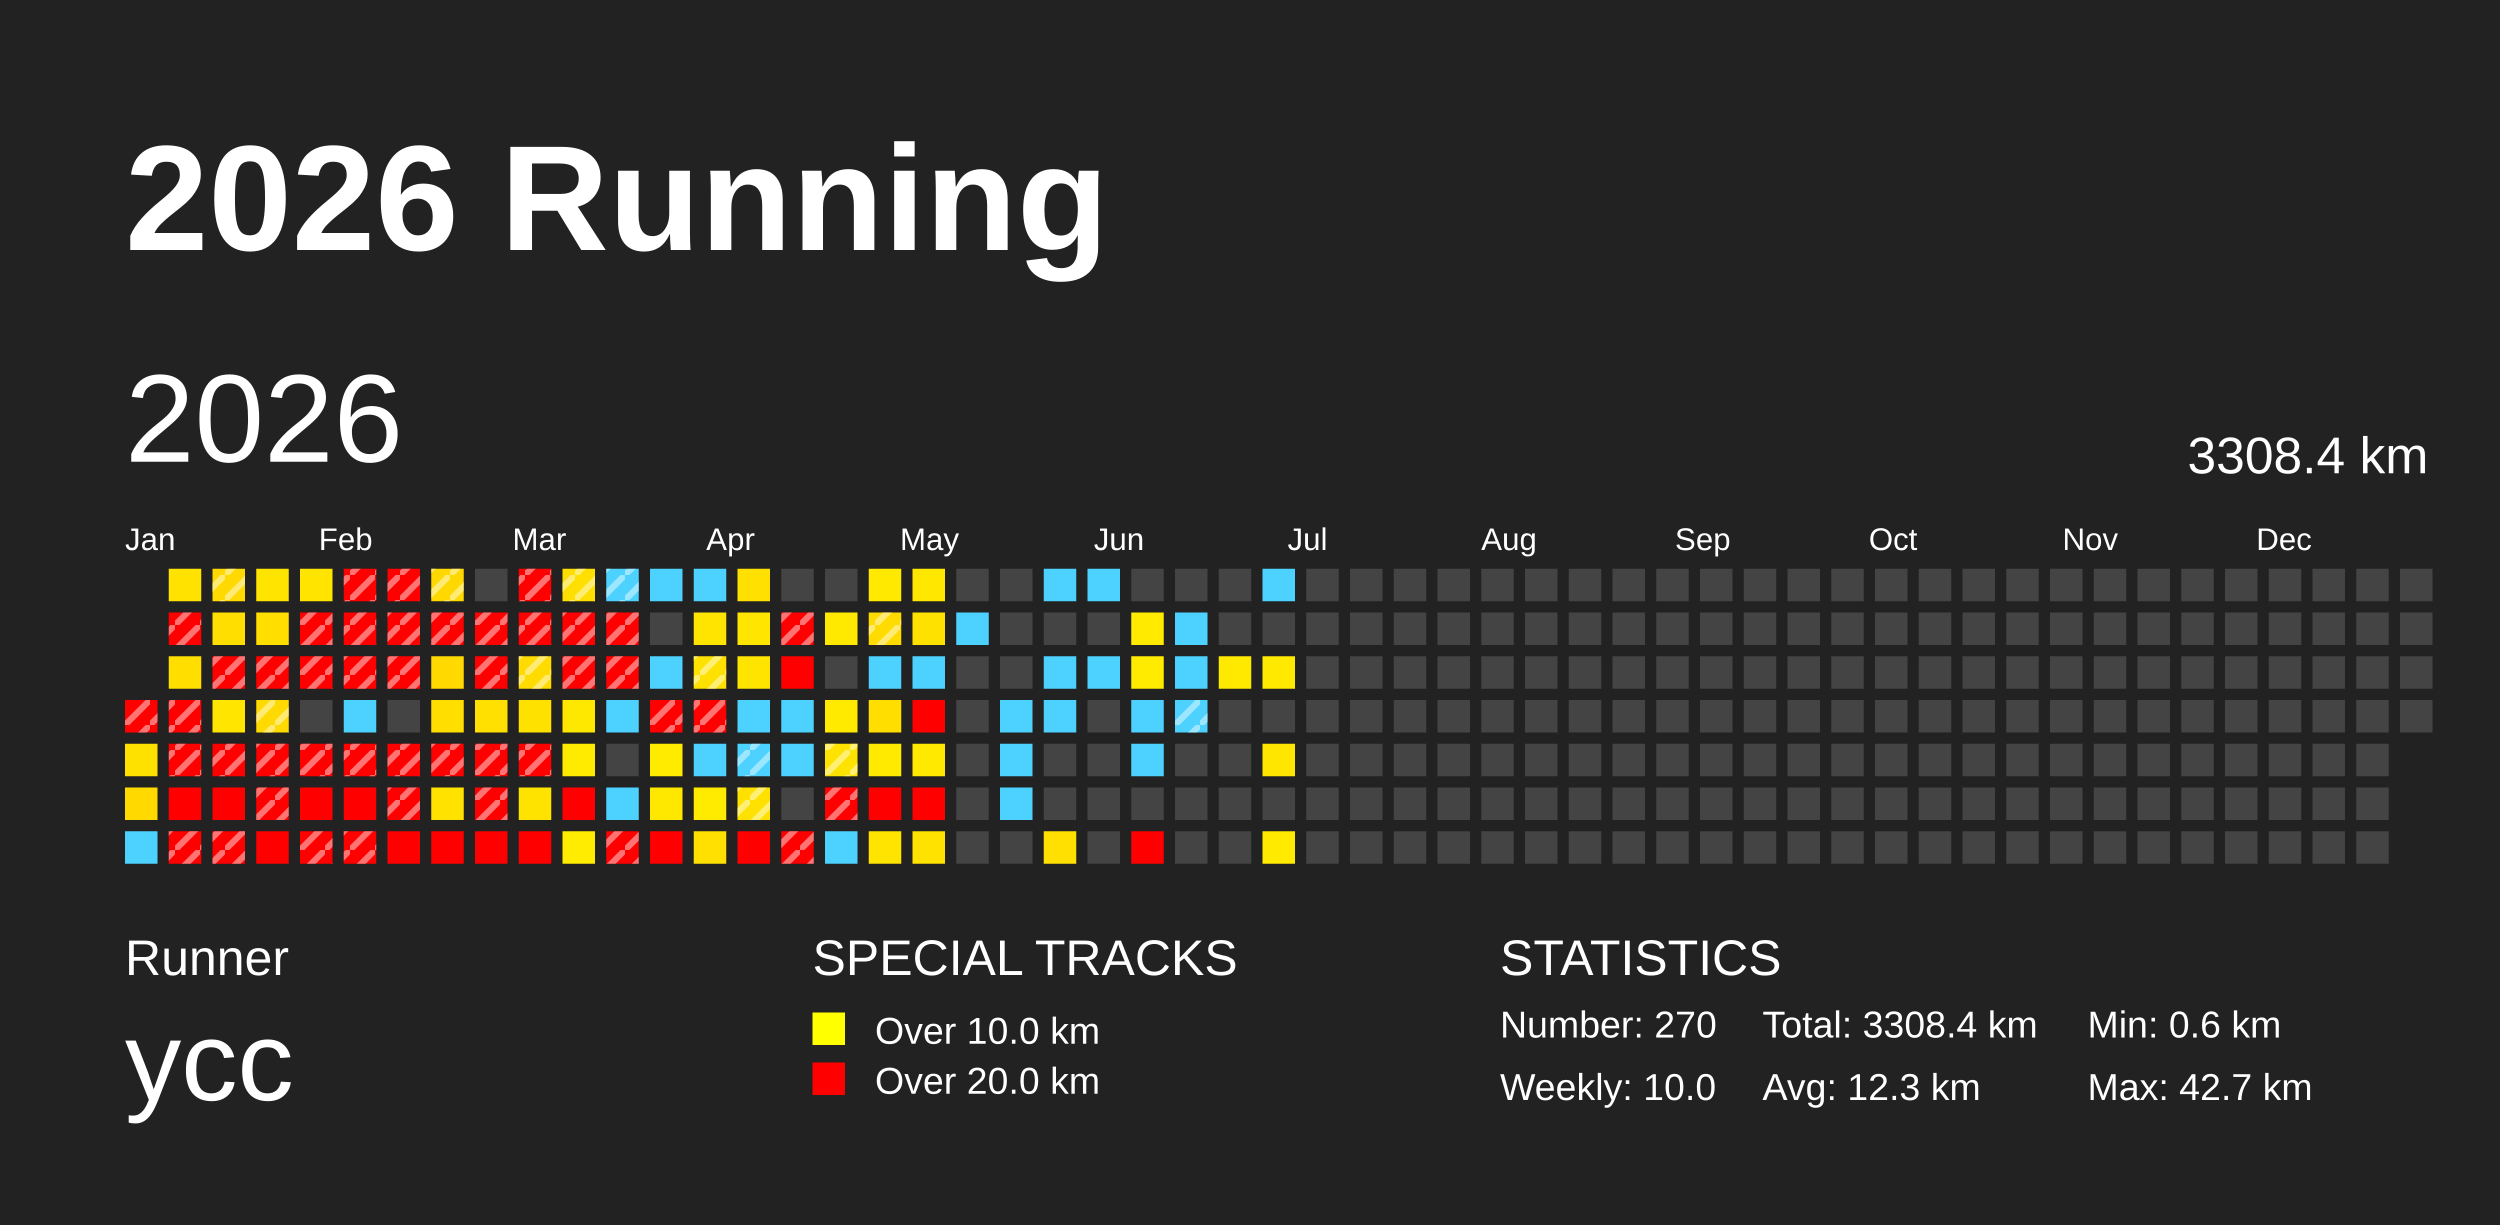
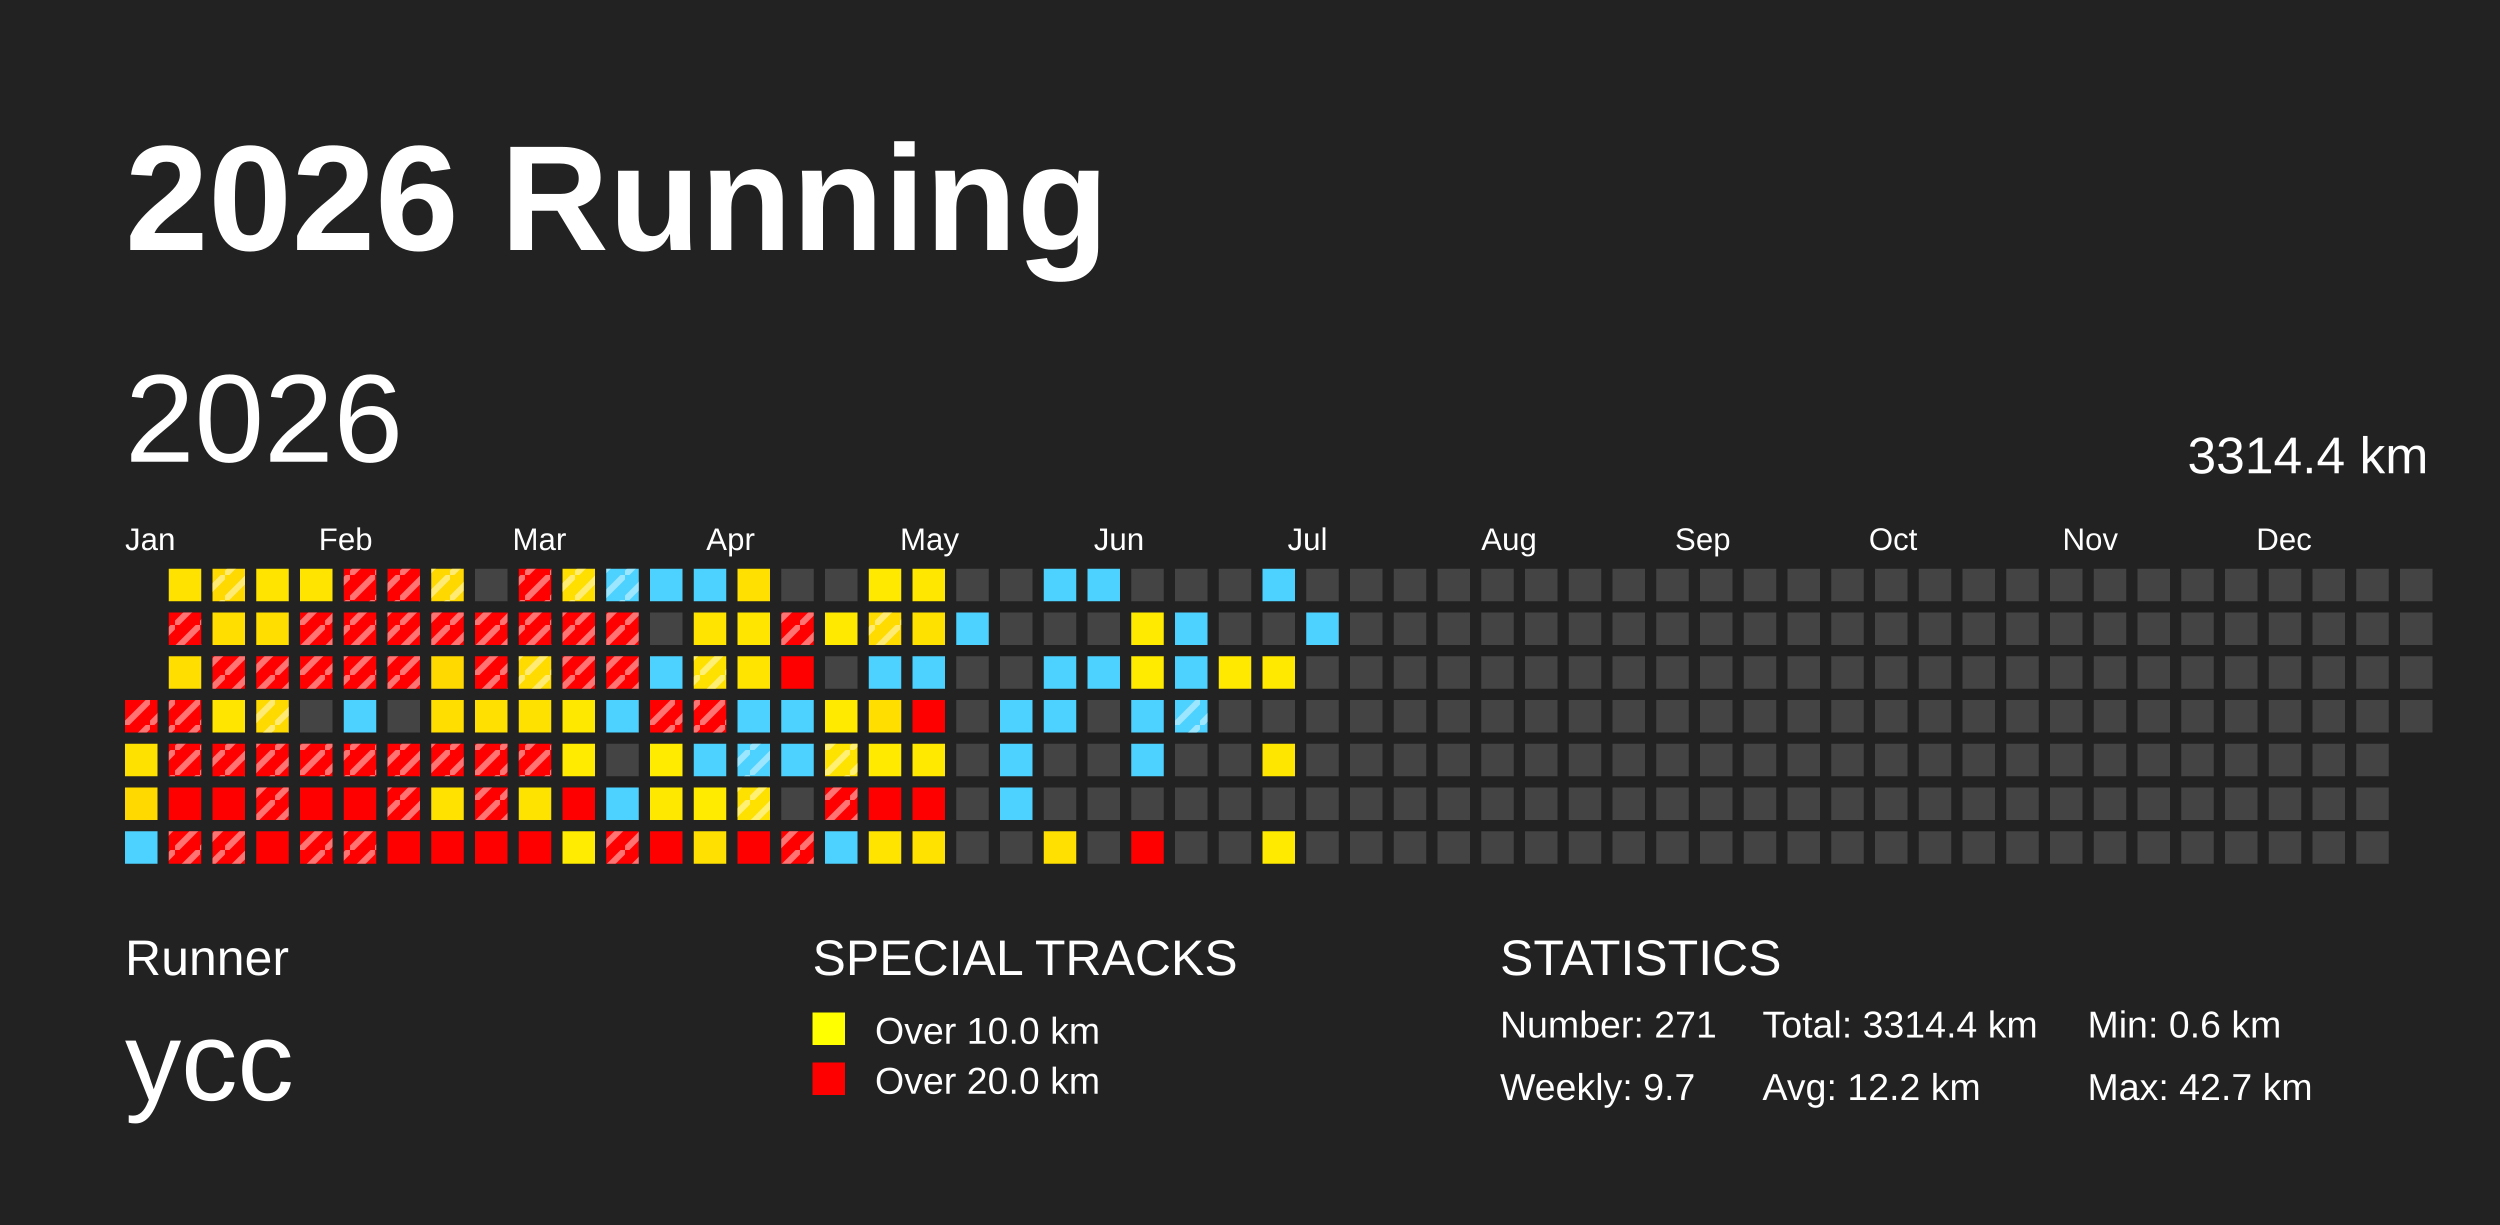
<svg xmlns="http://www.w3.org/2000/svg" baseProfile="full" height="98mm" version="1.1" viewBox="0,0,200,98" width="200mm">
  <defs>
    <pattern height="2" id="indoor-stripe" patternUnits="userSpaceOnUse" width="2">
      <line stroke="white" stroke-opacity="0.45" stroke-width="0.5" x1="0" x2="2" y1="2" y2="0" />
    </pattern>
  </defs>
  <rect fill="#222222" height="98" width="200" x="0" y="0" />
  <text fill="#FFFFFF" style="font-size:12px; font-family:Arial; font-weight:bold;" x="10" y="20">2026 Running</text>
  <text fill="#FFFFFF" style="font-size:4px; font-family:Arial" x="10" y="78">Runner</text>
  <text fill="#FFFFFF" style="font-size:9px; font-family:Arial" x="10" y="88">ycc</text>
  <text fill="#FFFFFF" style="font-size:4px; font-family:Arial" x="65" y="78">SPECIAL TRACKS</text>
  <rect fill="yellow" height="2.6" width="2.6" x="65" y="81" />
  <text fill="#FFFFFF" style="font-size:3px; font-family:Arial" x="70" y="83.5">Over 10.0 km</text>
  <rect fill="red" height="2.6" width="2.6" x="65" y="85" />
  <text fill="#FFFFFF" style="font-size:3px; font-family:Arial" x="70" y="87.5">Over 20.0 km</text>
  <text fill="#FFFFFF" style="font-size:4px; font-family:Arial" x="120" y="78">STATISTICS</text>
-   <text fill="#FFFFFF" style="font-size:3px; font-family:Arial" x="120" y="83">Number: 270</text>
-   <text fill="#FFFFFF" style="font-size:3px; font-family:Arial" x="120" y="88">Weekly: 10.0</text>
-   <text fill="#FFFFFF" style="font-size:3px; font-family:Arial" x="141" y="83">Total: 3308.4 km</text>
-   <text fill="#FFFFFF" style="font-size:3px; font-family:Arial" x="141" y="88">Avg: 12.3 km</text>
+   <text fill="#FFFFFF" style="font-size:3px; font-family:Arial" x="120" y="83">Number: 271</text>
+   <text fill="#FFFFFF" style="font-size:3px; font-family:Arial" x="120" y="88">Weekly: 9.7</text>
+   <text fill="#FFFFFF" style="font-size:3px; font-family:Arial" x="141" y="83">Total: 3314.4 km</text>
+   <text fill="#FFFFFF" style="font-size:3px; font-family:Arial" x="141" y="88">Avg: 12.2 km</text>
  <text fill="#FFFFFF" style="font-size:3px; font-family:Arial" x="167" y="83">Min: 0.6 km</text>
  <text fill="#FFFFFF" style="font-size:3px; font-family:Arial" x="167" y="88">Max: 42.7 km</text>
  <text dominant-baseline="hanging" fill="#FFFFFF" style="font-size:10.0px; font-family:Arial;" x="10" y="30">2026</text>
-   <text dominant-baseline="hanging" fill="#FFFFFF" style="font-size:4.125px; font-family:Arial;" x="175" y="35">3308.4 km</text>
+   <text dominant-baseline="hanging" fill="#FFFFFF" style="font-size:4.125px; font-family:Arial;" x="175" y="35">3314.4 km</text>
  <text fill="#FFFFFF" style="font-size:2.5px; font-family:Arial" x="10.0" y="44">Jan</text>
  <text fill="#FFFFFF" style="font-size:2.5px; font-family:Arial" x="25.5" y="44">Feb</text>
  <text fill="#FFFFFF" style="font-size:2.5px; font-family:Arial" x="41.0" y="44">Mar</text>
  <text fill="#FFFFFF" style="font-size:2.5px; font-family:Arial" x="56.5" y="44">Apr</text>
  <text fill="#FFFFFF" style="font-size:2.5px; font-family:Arial" x="72.0" y="44">May</text>
  <text fill="#FFFFFF" style="font-size:2.5px; font-family:Arial" x="87.5" y="44">Jun</text>
  <text fill="#FFFFFF" style="font-size:2.5px; font-family:Arial" x="103.0" y="44">Jul</text>
  <text fill="#FFFFFF" style="font-size:2.5px; font-family:Arial" x="118.5" y="44">Aug</text>
  <text fill="#FFFFFF" style="font-size:2.5px; font-family:Arial" x="134.0" y="44">Sep</text>
  <text fill="#FFFFFF" style="font-size:2.5px; font-family:Arial" x="149.5" y="44">Oct</text>
  <text fill="#FFFFFF" style="font-size:2.5px; font-family:Arial" x="165.0" y="44">Nov</text>
  <text fill="#FFFFFF" style="font-size:2.5px; font-family:Arial" x="180.5" y="44">Dec</text>
  <rect fill="red" height="2.6" width="2.6" x="10.0" y="56.0" />
  <rect fill="url(#indoor-stripe)" height="2.6" width="2.6" x="10.0" y="56.0" />
  <rect fill="#ffe100" height="2.6" width="2.6" x="10.0" y="59.5" />
  <rect fill="#ffd900" height="2.6" width="2.6" x="10.0" y="63.0" />
  <rect fill="#4dd2ff" height="2.6" width="2.6" x="10.0" y="66.5" />
  <rect fill="#ffe200" height="2.6" width="2.6" x="13.5" y="45.5" />
  <rect fill="red" height="2.6" width="2.6" x="13.5" y="49.0" />
  <rect fill="url(#indoor-stripe)" height="2.6" width="2.6" x="13.5" y="49.0" />
  <rect fill="#ffde00" height="2.6" width="2.6" x="13.5" y="52.5" />
  <rect fill="red" height="2.6" width="2.6" x="13.5" y="56.0" />
  <rect fill="url(#indoor-stripe)" height="2.6" width="2.6" x="13.5" y="56.0" />
  <rect fill="red" height="2.6" width="2.6" x="13.5" y="59.5" />
  <rect fill="url(#indoor-stripe)" height="2.6" width="2.6" x="13.5" y="59.5" />
  <rect fill="red" height="2.6" width="2.6" x="13.5" y="63.0" />
  <rect fill="red" height="2.6" width="2.6" x="13.5" y="66.5" />
  <rect fill="url(#indoor-stripe)" height="2.6" width="2.6" x="13.5" y="66.5" />
  <rect fill="#ffd900" height="2.6" width="2.6" x="17.0" y="45.5" />
  <rect fill="url(#indoor-stripe)" height="2.6" width="2.6" x="17.0" y="45.5" />
  <rect fill="#ffde00" height="2.6" width="2.6" x="17.0" y="49.0" />
  <rect fill="red" height="2.6" width="2.6" x="17.0" y="52.5" />
  <rect fill="url(#indoor-stripe)" height="2.6" width="2.6" x="17.0" y="52.5" />
  <rect fill="#ffe500" height="2.6" width="2.6" x="17.0" y="56.0" />
  <rect fill="red" height="2.6" width="2.6" x="17.0" y="59.5" />
  <rect fill="url(#indoor-stripe)" height="2.6" width="2.6" x="17.0" y="59.5" />
  <rect fill="red" height="2.6" width="2.6" x="17.0" y="63.0" />
  <rect fill="red" height="2.6" width="2.6" x="17.0" y="66.5" />
  <rect fill="url(#indoor-stripe)" height="2.6" width="2.6" x="17.0" y="66.5" />
  <rect fill="#ffe400" height="2.6" width="2.6" x="20.5" y="45.5" />
  <rect fill="#ffde00" height="2.6" width="2.6" x="20.5" y="49.0" />
  <rect fill="red" height="2.6" width="2.6" x="20.5" y="52.5" />
  <rect fill="url(#indoor-stripe)" height="2.6" width="2.6" x="20.5" y="52.5" />
  <rect fill="#ffda00" height="2.6" width="2.6" x="20.5" y="56.0" />
  <rect fill="url(#indoor-stripe)" height="2.6" width="2.6" x="20.5" y="56.0" />
  <rect fill="red" height="2.6" width="2.6" x="20.5" y="59.5" />
  <rect fill="url(#indoor-stripe)" height="2.6" width="2.6" x="20.5" y="59.5" />
  <rect fill="red" height="2.6" width="2.6" x="20.5" y="63.0" />
  <rect fill="url(#indoor-stripe)" height="2.6" width="2.6" x="20.5" y="63.0" />
  <rect fill="red" height="2.6" width="2.6" x="20.5" y="66.5" />
  <rect fill="#ffe400" height="2.6" width="2.6" x="24.0" y="45.5" />
  <rect fill="red" height="2.6" width="2.6" x="24.0" y="49.0" />
  <rect fill="url(#indoor-stripe)" height="2.6" width="2.6" x="24.0" y="49.0" />
  <rect fill="red" height="2.6" width="2.6" x="24.0" y="52.5" />
  <rect fill="url(#indoor-stripe)" height="2.6" width="2.6" x="24.0" y="52.5" />
  <rect fill="#444444" height="2.6" width="2.6" x="24.0" y="56.0" />
  <rect fill="red" height="2.6" width="2.6" x="24.0" y="59.5" />
  <rect fill="url(#indoor-stripe)" height="2.6" width="2.6" x="24.0" y="59.5" />
  <rect fill="red" height="2.6" width="2.6" x="24.0" y="63.0" />
  <rect fill="red" height="2.6" width="2.6" x="24.0" y="66.5" />
  <rect fill="url(#indoor-stripe)" height="2.6" width="2.6" x="24.0" y="66.5" />
  <rect fill="red" height="2.6" width="2.6" x="27.5" y="45.5" />
  <rect fill="url(#indoor-stripe)" height="2.6" width="2.6" x="27.5" y="45.5" />
  <rect fill="red" height="2.6" width="2.6" x="27.5" y="49.0" />
  <rect fill="url(#indoor-stripe)" height="2.6" width="2.6" x="27.5" y="49.0" />
  <rect fill="red" height="2.6" width="2.6" x="27.5" y="52.5" />
  <rect fill="url(#indoor-stripe)" height="2.6" width="2.6" x="27.5" y="52.5" />
  <rect fill="#4dd2ff" height="2.6" width="2.6" x="27.5" y="56.0" />
  <rect fill="red" height="2.6" width="2.6" x="27.5" y="59.5" />
  <rect fill="url(#indoor-stripe)" height="2.6" width="2.6" x="27.5" y="59.5" />
  <rect fill="red" height="2.6" width="2.6" x="27.5" y="63.0" />
  <rect fill="red" height="2.6" width="2.6" x="27.5" y="66.5" />
  <rect fill="url(#indoor-stripe)" height="2.6" width="2.6" x="27.5" y="66.5" />
  <rect fill="red" height="2.6" width="2.6" x="31.0" y="45.5" />
  <rect fill="url(#indoor-stripe)" height="2.6" width="2.6" x="31.0" y="45.5" />
  <rect fill="red" height="2.6" width="2.6" x="31.0" y="49.0" />
  <rect fill="url(#indoor-stripe)" height="2.6" width="2.6" x="31.0" y="49.0" />
  <rect fill="red" height="2.6" width="2.6" x="31.0" y="52.5" />
  <rect fill="url(#indoor-stripe)" height="2.6" width="2.6" x="31.0" y="52.5" />
  <rect fill="#444444" height="2.6" width="2.6" x="31.0" y="56.0" />
  <rect fill="red" height="2.6" width="2.6" x="31.0" y="59.5" />
  <rect fill="url(#indoor-stripe)" height="2.6" width="2.6" x="31.0" y="59.5" />
  <rect fill="red" height="2.6" width="2.6" x="31.0" y="63.0" />
  <rect fill="url(#indoor-stripe)" height="2.6" width="2.6" x="31.0" y="63.0" />
  <rect fill="red" height="2.6" width="2.6" x="31.0" y="66.5" />
  <rect fill="#ffd800" height="2.6" width="2.6" x="34.5" y="45.5" />
  <rect fill="url(#indoor-stripe)" height="2.6" width="2.6" x="34.5" y="45.5" />
  <rect fill="red" height="2.6" width="2.6" x="34.5" y="49.0" />
  <rect fill="url(#indoor-stripe)" height="2.6" width="2.6" x="34.5" y="49.0" />
  <rect fill="#ffd900" height="2.6" width="2.6" x="34.5" y="52.5" />
  <rect fill="#ffde00" height="2.6" width="2.6" x="34.5" y="56.0" />
  <rect fill="red" height="2.6" width="2.6" x="34.5" y="59.5" />
  <rect fill="url(#indoor-stripe)" height="2.6" width="2.6" x="34.5" y="59.5" />
  <rect fill="#ffe200" height="2.6" width="2.6" x="34.5" y="63.0" />
  <rect fill="red" height="2.6" width="2.6" x="34.5" y="66.5" />
  <rect fill="#444444" height="2.6" width="2.6" x="38.0" y="45.5" />
  <rect fill="red" height="2.6" width="2.6" x="38.0" y="49.0" />
  <rect fill="url(#indoor-stripe)" height="2.6" width="2.6" x="38.0" y="49.0" />
  <rect fill="red" height="2.6" width="2.6" x="38.0" y="52.5" />
  <rect fill="url(#indoor-stripe)" height="2.6" width="2.6" x="38.0" y="52.5" />
  <rect fill="#ffe000" height="2.6" width="2.6" x="38.0" y="56.0" />
  <rect fill="red" height="2.6" width="2.6" x="38.0" y="59.5" />
  <rect fill="url(#indoor-stripe)" height="2.6" width="2.6" x="38.0" y="59.5" />
  <rect fill="red" height="2.6" width="2.6" x="38.0" y="63.0" />
  <rect fill="url(#indoor-stripe)" height="2.6" width="2.6" x="38.0" y="63.0" />
  <rect fill="red" height="2.6" width="2.6" x="38.0" y="66.5" />
  <rect fill="red" height="2.6" width="2.6" x="41.5" y="45.5" />
  <rect fill="url(#indoor-stripe)" height="2.6" width="2.6" x="41.5" y="45.5" />
  <rect fill="red" height="2.6" width="2.6" x="41.5" y="49.0" />
  <rect fill="url(#indoor-stripe)" height="2.6" width="2.6" x="41.5" y="49.0" />
  <rect fill="#ffdb00" height="2.6" width="2.6" x="41.5" y="52.5" />
  <rect fill="url(#indoor-stripe)" height="2.6" width="2.6" x="41.5" y="52.5" />
  <rect fill="#ffe100" height="2.6" width="2.6" x="41.5" y="56.0" />
  <rect fill="red" height="2.6" width="2.6" x="41.5" y="59.5" />
  <rect fill="url(#indoor-stripe)" height="2.6" width="2.6" x="41.5" y="59.5" />
  <rect fill="#ffe300" height="2.6" width="2.6" x="41.5" y="63.0" />
  <rect fill="red" height="2.6" width="2.6" x="41.5" y="66.5" />
  <rect fill="#ffdf00" height="2.6" width="2.6" x="45.0" y="45.5" />
  <rect fill="url(#indoor-stripe)" height="2.6" width="2.6" x="45.0" y="45.5" />
  <rect fill="red" height="2.6" width="2.6" x="45.0" y="49.0" />
  <rect fill="url(#indoor-stripe)" height="2.6" width="2.6" x="45.0" y="49.0" />
  <rect fill="red" height="2.6" width="2.6" x="45.0" y="52.5" />
  <rect fill="url(#indoor-stripe)" height="2.6" width="2.6" x="45.0" y="52.5" />
  <rect fill="#ffe800" height="2.6" width="2.6" x="45.0" y="56.0" />
  <rect fill="#ffeb00" height="2.6" width="2.6" x="45.0" y="59.5" />
  <rect fill="red" height="2.6" width="2.6" x="45.0" y="63.0" />
  <rect fill="#ffec00" height="2.6" width="2.6" x="45.0" y="66.5" />
  <rect fill="#4dd2ff" height="2.6" width="2.6" x="48.5" y="45.5" />
  <rect fill="url(#indoor-stripe)" height="2.6" width="2.6" x="48.5" y="45.5" />
  <rect fill="red" height="2.6" width="2.6" x="48.5" y="49.0" />
  <rect fill="url(#indoor-stripe)" height="2.6" width="2.6" x="48.5" y="49.0" />
  <rect fill="red" height="2.6" width="2.6" x="48.5" y="52.5" />
  <rect fill="url(#indoor-stripe)" height="2.6" width="2.6" x="48.5" y="52.5" />
  <rect fill="#4dd2ff" height="2.6" width="2.6" x="48.5" y="56.0" />
  <rect fill="#444444" height="2.6" width="2.6" x="48.5" y="59.5" />
  <rect fill="#4dd2ff" height="2.6" width="2.6" x="48.5" y="63.0" />
  <rect fill="red" height="2.6" width="2.6" x="48.5" y="66.5" />
  <rect fill="url(#indoor-stripe)" height="2.6" width="2.6" x="48.5" y="66.5" />
  <rect fill="#4dd2ff" height="2.6" width="2.6" x="52.0" y="45.5" />
  <rect fill="#444444" height="2.6" width="2.6" x="52.0" y="49.0" />
  <rect fill="#4dd2ff" height="2.6" width="2.6" x="52.0" y="52.5" />
  <rect fill="red" height="2.6" width="2.6" x="52.0" y="56.0" />
  <rect fill="url(#indoor-stripe)" height="2.6" width="2.6" x="52.0" y="56.0" />
  <rect fill="#ffeb00" height="2.6" width="2.6" x="52.0" y="59.5" />
  <rect fill="#ffe800" height="2.6" width="2.6" x="52.0" y="63.0" />
  <rect fill="red" height="2.6" width="2.6" x="52.0" y="66.5" />
  <rect fill="#4dd2ff" height="2.6" width="2.6" x="55.5" y="45.5" />
  <rect fill="#ffe400" height="2.6" width="2.6" x="55.5" y="49.0" />
  <rect fill="#ffe100" height="2.6" width="2.6" x="55.5" y="52.5" />
  <rect fill="url(#indoor-stripe)" height="2.6" width="2.6" x="55.5" y="52.5" />
  <rect fill="red" height="2.6" width="2.6" x="55.5" y="56.0" />
  <rect fill="url(#indoor-stripe)" height="2.6" width="2.6" x="55.5" y="56.0" />
  <rect fill="#4dd2ff" height="2.6" width="2.6" x="55.5" y="59.5" />
  <rect fill="#ffeb00" height="2.6" width="2.6" x="55.5" y="63.0" />
  <rect fill="#ffe000" height="2.6" width="2.6" x="55.5" y="66.5" />
  <rect fill="#ffe000" height="2.6" width="2.6" x="59.0" y="45.5" />
  <rect fill="#ffe500" height="2.6" width="2.6" x="59.0" y="49.0" />
  <rect fill="#ffe400" height="2.6" width="2.6" x="59.0" y="52.5" />
  <rect fill="#4dd2ff" height="2.6" width="2.6" x="59.0" y="56.0" />
  <rect fill="#4dd2ff" height="2.6" width="2.6" x="59.0" y="59.5" />
  <rect fill="url(#indoor-stripe)" height="2.6" width="2.6" x="59.0" y="59.5" />
  <rect fill="#ffe100" height="2.6" width="2.6" x="59.0" y="63.0" />
  <rect fill="url(#indoor-stripe)" height="2.6" width="2.6" x="59.0" y="63.0" />
  <rect fill="red" height="2.6" width="2.6" x="59.0" y="66.5" />
  <rect fill="#444444" height="2.6" width="2.6" x="62.5" y="45.5" />
  <rect fill="red" height="2.6" width="2.6" x="62.5" y="49.0" />
  <rect fill="url(#indoor-stripe)" height="2.6" width="2.6" x="62.5" y="49.0" />
  <rect fill="red" height="2.6" width="2.6" x="62.5" y="52.5" />
  <rect fill="#4dd2ff" height="2.6" width="2.6" x="62.5" y="56.0" />
  <rect fill="#4dd2ff" height="2.6" width="2.6" x="62.5" y="59.5" />
  <rect fill="#444444" height="2.6" width="2.6" x="62.5" y="63.0" />
  <rect fill="red" height="2.6" width="2.6" x="62.5" y="66.5" />
  <rect fill="url(#indoor-stripe)" height="2.6" width="2.6" x="62.5" y="66.5" />
  <rect fill="#444444" height="2.6" width="2.6" x="66.0" y="45.5" />
  <rect fill="#ffe900" height="2.6" width="2.6" x="66.0" y="49.0" />
  <rect fill="#444444" height="2.6" width="2.6" x="66.0" y="52.5" />
  <rect fill="#ffea00" height="2.6" width="2.6" x="66.0" y="56.0" />
  <rect fill="#ffe300" height="2.6" width="2.6" x="66.0" y="59.5" />
  <rect fill="url(#indoor-stripe)" height="2.6" width="2.6" x="66.0" y="59.5" />
  <rect fill="red" height="2.6" width="2.6" x="66.0" y="63.0" />
  <rect fill="url(#indoor-stripe)" height="2.6" width="2.6" x="66.0" y="63.0" />
  <rect fill="#4dd2ff" height="2.6" width="2.6" x="66.0" y="66.5" />
  <rect fill="#ffe900" height="2.6" width="2.6" x="69.5" y="45.5" />
  <rect fill="#ffdb00" height="2.6" width="2.6" x="69.5" y="49.0" />
  <rect fill="url(#indoor-stripe)" height="2.6" width="2.6" x="69.5" y="49.0" />
  <rect fill="#4dd2ff" height="2.6" width="2.6" x="69.5" y="52.5" />
  <rect fill="#ffde00" height="2.6" width="2.6" x="69.5" y="56.0" />
  <rect fill="#ffea00" height="2.6" width="2.6" x="69.5" y="59.5" />
  <rect fill="red" height="2.6" width="2.6" x="69.5" y="63.0" />
  <rect fill="#ffe400" height="2.6" width="2.6" x="69.5" y="66.5" />
  <rect fill="#ffe700" height="2.6" width="2.6" x="73.0" y="45.5" />
  <rect fill="#ffe100" height="2.6" width="2.6" x="73.0" y="49.0" />
  <rect fill="#4dd2ff" height="2.6" width="2.6" x="73.0" y="52.5" />
  <rect fill="red" height="2.6" width="2.6" x="73.0" y="56.0" />
  <rect fill="#ffe900" height="2.6" width="2.6" x="73.0" y="59.5" />
  <rect fill="red" height="2.6" width="2.6" x="73.0" y="63.0" />
  <rect fill="#ffe200" height="2.6" width="2.6" x="73.0" y="66.5" />
  <rect fill="#444444" height="2.6" width="2.6" x="76.5" y="45.5" />
  <rect fill="#4dd2ff" height="2.6" width="2.6" x="76.5" y="49.0" />
  <rect fill="#444444" height="2.6" width="2.6" x="76.5" y="52.5" />
  <rect fill="#444444" height="2.6" width="2.6" x="76.5" y="56.0" />
  <rect fill="#444444" height="2.6" width="2.6" x="76.5" y="59.5" />
  <rect fill="#444444" height="2.6" width="2.6" x="76.5" y="63.0" />
  <rect fill="#444444" height="2.6" width="2.6" x="76.5" y="66.5" />
  <rect fill="#444444" height="2.6" width="2.6" x="80.0" y="45.5" />
  <rect fill="#444444" height="2.6" width="2.6" x="80.0" y="49.0" />
  <rect fill="#444444" height="2.6" width="2.6" x="80.0" y="52.5" />
  <rect fill="#4dd2ff" height="2.6" width="2.6" x="80.0" y="56.0" />
  <rect fill="#4dd2ff" height="2.6" width="2.6" x="80.0" y="59.5" />
  <rect fill="#4dd2ff" height="2.6" width="2.6" x="80.0" y="63.0" />
  <rect fill="#444444" height="2.6" width="2.6" x="80.0" y="66.5" />
  <rect fill="#4dd2ff" height="2.6" width="2.6" x="83.5" y="45.5" />
  <rect fill="#444444" height="2.6" width="2.6" x="83.5" y="49.0" />
  <rect fill="#4dd2ff" height="2.6" width="2.6" x="83.5" y="52.5" />
  <rect fill="#4dd2ff" height="2.6" width="2.6" x="83.5" y="56.0" />
  <rect fill="#444444" height="2.6" width="2.6" x="83.5" y="59.5" />
  <rect fill="#444444" height="2.6" width="2.6" x="83.5" y="63.0" />
  <rect fill="#ffe000" height="2.6" width="2.6" x="83.5" y="66.5" />
  <rect fill="#4dd2ff" height="2.6" width="2.6" x="87.0" y="45.5" />
  <rect fill="#444444" height="2.6" width="2.6" x="87.0" y="49.0" />
  <rect fill="#4dd2ff" height="2.6" width="2.6" x="87.0" y="52.5" />
  <rect fill="#444444" height="2.6" width="2.6" x="87.0" y="56.0" />
  <rect fill="#444444" height="2.6" width="2.6" x="87.0" y="59.5" />
  <rect fill="#444444" height="2.6" width="2.6" x="87.0" y="63.0" />
  <rect fill="#444444" height="2.6" width="2.6" x="87.0" y="66.5" />
  <rect fill="#444444" height="2.6" width="2.6" x="90.5" y="45.5" />
  <rect fill="#ffea00" height="2.6" width="2.6" x="90.5" y="49.0" />
  <rect fill="#ffeb00" height="2.6" width="2.6" x="90.5" y="52.5" />
  <rect fill="#4dd2ff" height="2.6" width="2.6" x="90.5" y="56.0" />
  <rect fill="#4dd2ff" height="2.6" width="2.6" x="90.5" y="59.5" />
  <rect fill="#444444" height="2.6" width="2.6" x="90.5" y="63.0" />
  <rect fill="red" height="2.6" width="2.6" x="90.5" y="66.5" />
  <rect fill="#444444" height="2.6" width="2.6" x="94.0" y="45.5" />
  <rect fill="#4dd2ff" height="2.6" width="2.6" x="94.0" y="49.0" />
  <rect fill="#4dd2ff" height="2.6" width="2.6" x="94.0" y="52.5" />
  <rect fill="#4dd2ff" height="2.6" width="2.6" x="94.0" y="56.0" />
  <rect fill="url(#indoor-stripe)" height="2.6" width="2.6" x="94.0" y="56.0" />
  <rect fill="#444444" height="2.6" width="2.6" x="94.0" y="59.5" />
  <rect fill="#444444" height="2.6" width="2.6" x="94.0" y="63.0" />
  <rect fill="#444444" height="2.6" width="2.6" x="94.0" y="66.5" />
  <rect fill="#444444" height="2.6" width="2.6" x="97.5" y="45.5" />
  <rect fill="#444444" height="2.6" width="2.6" x="97.5" y="49.0" />
  <rect fill="#ffe900" height="2.6" width="2.6" x="97.5" y="52.5" />
  <rect fill="#444444" height="2.6" width="2.6" x="97.5" y="56.0" />
  <rect fill="#444444" height="2.6" width="2.6" x="97.5" y="59.5" />
  <rect fill="#444444" height="2.6" width="2.6" x="97.5" y="63.0" />
  <rect fill="#444444" height="2.6" width="2.6" x="97.5" y="66.5" />
  <rect fill="#4dd2ff" height="2.6" width="2.6" x="101.0" y="45.5" />
  <rect fill="#444444" height="2.6" width="2.6" x="101.0" y="49.0" />
  <rect fill="#ffe900" height="2.6" width="2.6" x="101.0" y="52.5" />
  <rect fill="#444444" height="2.6" width="2.6" x="101.0" y="56.0" />
  <rect fill="#ffe600" height="2.6" width="2.6" x="101.0" y="59.5" />
  <rect fill="#444444" height="2.6" width="2.6" x="101.0" y="63.0" />
  <rect fill="#ffea00" height="2.6" width="2.6" x="101.0" y="66.5" />
  <rect fill="#444444" height="2.6" width="2.6" x="104.5" y="45.5" />
-   <rect fill="#444444" height="2.6" width="2.6" x="104.5" y="49.0" />
+   <rect fill="#4dd2ff" height="2.6" width="2.6" x="104.5" y="49.0" />
  <rect fill="#444444" height="2.6" width="2.6" x="104.5" y="52.5" />
  <rect fill="#444444" height="2.6" width="2.6" x="104.5" y="56.0" />
  <rect fill="#444444" height="2.6" width="2.6" x="104.5" y="59.5" />
  <rect fill="#444444" height="2.6" width="2.6" x="104.5" y="63.0" />
  <rect fill="#444444" height="2.6" width="2.6" x="104.5" y="66.5" />
  <rect fill="#444444" height="2.6" width="2.6" x="108.0" y="45.5" />
  <rect fill="#444444" height="2.6" width="2.6" x="108.0" y="49.0" />
  <rect fill="#444444" height="2.6" width="2.6" x="108.0" y="52.5" />
  <rect fill="#444444" height="2.6" width="2.6" x="108.0" y="56.0" />
  <rect fill="#444444" height="2.6" width="2.6" x="108.0" y="59.5" />
  <rect fill="#444444" height="2.6" width="2.6" x="108.0" y="63.0" />
  <rect fill="#444444" height="2.6" width="2.6" x="108.0" y="66.5" />
  <rect fill="#444444" height="2.6" width="2.6" x="111.5" y="45.5" />
  <rect fill="#444444" height="2.6" width="2.6" x="111.5" y="49.0" />
  <rect fill="#444444" height="2.6" width="2.6" x="111.5" y="52.5" />
  <rect fill="#444444" height="2.6" width="2.6" x="111.5" y="56.0" />
  <rect fill="#444444" height="2.6" width="2.6" x="111.5" y="59.5" />
  <rect fill="#444444" height="2.6" width="2.6" x="111.5" y="63.0" />
  <rect fill="#444444" height="2.6" width="2.6" x="111.5" y="66.5" />
  <rect fill="#444444" height="2.6" width="2.6" x="115.0" y="45.5" />
  <rect fill="#444444" height="2.6" width="2.6" x="115.0" y="49.0" />
  <rect fill="#444444" height="2.6" width="2.6" x="115.0" y="52.5" />
  <rect fill="#444444" height="2.6" width="2.6" x="115.0" y="56.0" />
  <rect fill="#444444" height="2.6" width="2.6" x="115.0" y="59.5" />
  <rect fill="#444444" height="2.6" width="2.6" x="115.0" y="63.0" />
  <rect fill="#444444" height="2.6" width="2.6" x="115.0" y="66.5" />
  <rect fill="#444444" height="2.6" width="2.6" x="118.5" y="45.5" />
  <rect fill="#444444" height="2.6" width="2.6" x="118.5" y="49.0" />
  <rect fill="#444444" height="2.6" width="2.6" x="118.5" y="52.5" />
  <rect fill="#444444" height="2.6" width="2.6" x="118.5" y="56.0" />
  <rect fill="#444444" height="2.6" width="2.6" x="118.5" y="59.5" />
  <rect fill="#444444" height="2.6" width="2.6" x="118.5" y="63.0" />
  <rect fill="#444444" height="2.6" width="2.6" x="118.5" y="66.5" />
  <rect fill="#444444" height="2.6" width="2.6" x="122.0" y="45.5" />
  <rect fill="#444444" height="2.6" width="2.6" x="122.0" y="49.0" />
  <rect fill="#444444" height="2.6" width="2.6" x="122.0" y="52.5" />
  <rect fill="#444444" height="2.6" width="2.6" x="122.0" y="56.0" />
  <rect fill="#444444" height="2.6" width="2.6" x="122.0" y="59.5" />
  <rect fill="#444444" height="2.6" width="2.6" x="122.0" y="63.0" />
  <rect fill="#444444" height="2.6" width="2.6" x="122.0" y="66.5" />
  <rect fill="#444444" height="2.6" width="2.6" x="125.5" y="45.5" />
  <rect fill="#444444" height="2.6" width="2.6" x="125.5" y="49.0" />
  <rect fill="#444444" height="2.6" width="2.6" x="125.5" y="52.5" />
  <rect fill="#444444" height="2.6" width="2.6" x="125.5" y="56.0" />
  <rect fill="#444444" height="2.6" width="2.6" x="125.5" y="59.5" />
  <rect fill="#444444" height="2.6" width="2.6" x="125.5" y="63.0" />
  <rect fill="#444444" height="2.6" width="2.6" x="125.5" y="66.5" />
  <rect fill="#444444" height="2.6" width="2.6" x="129.0" y="45.5" />
  <rect fill="#444444" height="2.6" width="2.6" x="129.0" y="49.0" />
  <rect fill="#444444" height="2.6" width="2.6" x="129.0" y="52.5" />
  <rect fill="#444444" height="2.6" width="2.6" x="129.0" y="56.0" />
  <rect fill="#444444" height="2.6" width="2.6" x="129.0" y="59.5" />
  <rect fill="#444444" height="2.6" width="2.6" x="129.0" y="63.0" />
  <rect fill="#444444" height="2.6" width="2.6" x="129.0" y="66.5" />
  <rect fill="#444444" height="2.6" width="2.6" x="132.5" y="45.5" />
  <rect fill="#444444" height="2.6" width="2.6" x="132.5" y="49.0" />
  <rect fill="#444444" height="2.6" width="2.6" x="132.5" y="52.5" />
  <rect fill="#444444" height="2.6" width="2.6" x="132.5" y="56.0" />
  <rect fill="#444444" height="2.6" width="2.6" x="132.5" y="59.5" />
  <rect fill="#444444" height="2.6" width="2.6" x="132.5" y="63.0" />
  <rect fill="#444444" height="2.6" width="2.6" x="132.5" y="66.5" />
  <rect fill="#444444" height="2.6" width="2.6" x="136.0" y="45.5" />
  <rect fill="#444444" height="2.6" width="2.6" x="136.0" y="49.0" />
  <rect fill="#444444" height="2.6" width="2.6" x="136.0" y="52.5" />
  <rect fill="#444444" height="2.6" width="2.6" x="136.0" y="56.0" />
  <rect fill="#444444" height="2.6" width="2.6" x="136.0" y="59.5" />
  <rect fill="#444444" height="2.6" width="2.6" x="136.0" y="63.0" />
  <rect fill="#444444" height="2.6" width="2.6" x="136.0" y="66.5" />
  <rect fill="#444444" height="2.6" width="2.6" x="139.5" y="45.5" />
  <rect fill="#444444" height="2.6" width="2.6" x="139.5" y="49.0" />
  <rect fill="#444444" height="2.6" width="2.6" x="139.5" y="52.5" />
  <rect fill="#444444" height="2.6" width="2.6" x="139.5" y="56.0" />
  <rect fill="#444444" height="2.6" width="2.6" x="139.5" y="59.5" />
  <rect fill="#444444" height="2.6" width="2.6" x="139.5" y="63.0" />
  <rect fill="#444444" height="2.6" width="2.6" x="139.5" y="66.5" />
  <rect fill="#444444" height="2.6" width="2.6" x="143.0" y="45.5" />
  <rect fill="#444444" height="2.6" width="2.6" x="143.0" y="49.0" />
  <rect fill="#444444" height="2.6" width="2.6" x="143.0" y="52.5" />
  <rect fill="#444444" height="2.6" width="2.6" x="143.0" y="56.0" />
  <rect fill="#444444" height="2.6" width="2.6" x="143.0" y="59.5" />
  <rect fill="#444444" height="2.6" width="2.6" x="143.0" y="63.0" />
  <rect fill="#444444" height="2.6" width="2.6" x="143.0" y="66.5" />
  <rect fill="#444444" height="2.6" width="2.6" x="146.5" y="45.5" />
  <rect fill="#444444" height="2.6" width="2.6" x="146.5" y="49.0" />
  <rect fill="#444444" height="2.6" width="2.6" x="146.5" y="52.5" />
  <rect fill="#444444" height="2.6" width="2.6" x="146.5" y="56.0" />
  <rect fill="#444444" height="2.6" width="2.6" x="146.5" y="59.5" />
  <rect fill="#444444" height="2.6" width="2.6" x="146.5" y="63.0" />
  <rect fill="#444444" height="2.6" width="2.6" x="146.5" y="66.5" />
  <rect fill="#444444" height="2.6" width="2.6" x="150.0" y="45.5" />
  <rect fill="#444444" height="2.6" width="2.6" x="150.0" y="49.0" />
  <rect fill="#444444" height="2.6" width="2.6" x="150.0" y="52.5" />
  <rect fill="#444444" height="2.6" width="2.6" x="150.0" y="56.0" />
  <rect fill="#444444" height="2.6" width="2.6" x="150.0" y="59.5" />
  <rect fill="#444444" height="2.6" width="2.6" x="150.0" y="63.0" />
  <rect fill="#444444" height="2.6" width="2.6" x="150.0" y="66.5" />
  <rect fill="#444444" height="2.6" width="2.6" x="153.5" y="45.5" />
  <rect fill="#444444" height="2.6" width="2.6" x="153.5" y="49.0" />
  <rect fill="#444444" height="2.6" width="2.6" x="153.5" y="52.5" />
  <rect fill="#444444" height="2.6" width="2.6" x="153.5" y="56.0" />
  <rect fill="#444444" height="2.6" width="2.6" x="153.5" y="59.5" />
  <rect fill="#444444" height="2.6" width="2.6" x="153.5" y="63.0" />
  <rect fill="#444444" height="2.6" width="2.6" x="153.5" y="66.5" />
  <rect fill="#444444" height="2.6" width="2.6" x="157.0" y="45.5" />
  <rect fill="#444444" height="2.6" width="2.6" x="157.0" y="49.0" />
  <rect fill="#444444" height="2.6" width="2.6" x="157.0" y="52.5" />
  <rect fill="#444444" height="2.6" width="2.6" x="157.0" y="56.0" />
  <rect fill="#444444" height="2.6" width="2.6" x="157.0" y="59.5" />
  <rect fill="#444444" height="2.6" width="2.6" x="157.0" y="63.0" />
  <rect fill="#444444" height="2.6" width="2.6" x="157.0" y="66.5" />
  <rect fill="#444444" height="2.6" width="2.6" x="160.5" y="45.5" />
  <rect fill="#444444" height="2.6" width="2.6" x="160.5" y="49.0" />
  <rect fill="#444444" height="2.6" width="2.6" x="160.5" y="52.5" />
  <rect fill="#444444" height="2.6" width="2.6" x="160.5" y="56.0" />
  <rect fill="#444444" height="2.6" width="2.6" x="160.5" y="59.5" />
  <rect fill="#444444" height="2.6" width="2.6" x="160.5" y="63.0" />
  <rect fill="#444444" height="2.6" width="2.6" x="160.5" y="66.5" />
  <rect fill="#444444" height="2.6" width="2.6" x="164.0" y="45.5" />
  <rect fill="#444444" height="2.6" width="2.6" x="164.0" y="49.0" />
  <rect fill="#444444" height="2.6" width="2.6" x="164.0" y="52.5" />
  <rect fill="#444444" height="2.6" width="2.6" x="164.0" y="56.0" />
  <rect fill="#444444" height="2.6" width="2.6" x="164.0" y="59.5" />
  <rect fill="#444444" height="2.6" width="2.6" x="164.0" y="63.0" />
  <rect fill="#444444" height="2.6" width="2.6" x="164.0" y="66.5" />
  <rect fill="#444444" height="2.6" width="2.6" x="167.5" y="45.5" />
  <rect fill="#444444" height="2.6" width="2.6" x="167.5" y="49.0" />
  <rect fill="#444444" height="2.6" width="2.6" x="167.5" y="52.5" />
  <rect fill="#444444" height="2.6" width="2.6" x="167.5" y="56.0" />
  <rect fill="#444444" height="2.6" width="2.6" x="167.5" y="59.5" />
  <rect fill="#444444" height="2.6" width="2.6" x="167.5" y="63.0" />
  <rect fill="#444444" height="2.6" width="2.6" x="167.5" y="66.5" />
  <rect fill="#444444" height="2.6" width="2.6" x="171.0" y="45.5" />
  <rect fill="#444444" height="2.6" width="2.6" x="171.0" y="49.0" />
  <rect fill="#444444" height="2.6" width="2.6" x="171.0" y="52.5" />
  <rect fill="#444444" height="2.6" width="2.6" x="171.0" y="56.0" />
  <rect fill="#444444" height="2.6" width="2.6" x="171.0" y="59.5" />
  <rect fill="#444444" height="2.6" width="2.6" x="171.0" y="63.0" />
  <rect fill="#444444" height="2.6" width="2.6" x="171.0" y="66.5" />
  <rect fill="#444444" height="2.6" width="2.6" x="174.5" y="45.5" />
  <rect fill="#444444" height="2.6" width="2.6" x="174.5" y="49.0" />
  <rect fill="#444444" height="2.6" width="2.6" x="174.5" y="52.5" />
  <rect fill="#444444" height="2.6" width="2.6" x="174.5" y="56.0" />
  <rect fill="#444444" height="2.6" width="2.6" x="174.5" y="59.5" />
  <rect fill="#444444" height="2.6" width="2.6" x="174.5" y="63.0" />
  <rect fill="#444444" height="2.6" width="2.6" x="174.5" y="66.5" />
  <rect fill="#444444" height="2.6" width="2.6" x="178.0" y="45.5" />
  <rect fill="#444444" height="2.6" width="2.6" x="178.0" y="49.0" />
  <rect fill="#444444" height="2.6" width="2.6" x="178.0" y="52.5" />
  <rect fill="#444444" height="2.6" width="2.6" x="178.0" y="56.0" />
  <rect fill="#444444" height="2.6" width="2.6" x="178.0" y="59.5" />
  <rect fill="#444444" height="2.6" width="2.6" x="178.0" y="63.0" />
  <rect fill="#444444" height="2.6" width="2.6" x="178.0" y="66.5" />
  <rect fill="#444444" height="2.6" width="2.6" x="181.5" y="45.5" />
  <rect fill="#444444" height="2.6" width="2.6" x="181.5" y="49.0" />
  <rect fill="#444444" height="2.6" width="2.6" x="181.5" y="52.5" />
  <rect fill="#444444" height="2.6" width="2.6" x="181.5" y="56.0" />
  <rect fill="#444444" height="2.6" width="2.6" x="181.5" y="59.5" />
  <rect fill="#444444" height="2.6" width="2.6" x="181.5" y="63.0" />
  <rect fill="#444444" height="2.6" width="2.6" x="181.5" y="66.5" />
  <rect fill="#444444" height="2.6" width="2.6" x="185.0" y="45.5" />
  <rect fill="#444444" height="2.6" width="2.6" x="185.0" y="49.0" />
  <rect fill="#444444" height="2.6" width="2.6" x="185.0" y="52.5" />
  <rect fill="#444444" height="2.6" width="2.6" x="185.0" y="56.0" />
  <rect fill="#444444" height="2.6" width="2.6" x="185.0" y="59.5" />
  <rect fill="#444444" height="2.6" width="2.6" x="185.0" y="63.0" />
  <rect fill="#444444" height="2.6" width="2.6" x="185.0" y="66.5" />
  <rect fill="#444444" height="2.6" width="2.6" x="188.5" y="45.5" />
  <rect fill="#444444" height="2.6" width="2.6" x="188.5" y="49.0" />
  <rect fill="#444444" height="2.6" width="2.6" x="188.5" y="52.5" />
  <rect fill="#444444" height="2.6" width="2.6" x="188.5" y="56.0" />
  <rect fill="#444444" height="2.6" width="2.6" x="188.5" y="59.5" />
  <rect fill="#444444" height="2.6" width="2.6" x="188.5" y="63.0" />
  <rect fill="#444444" height="2.6" width="2.6" x="188.5" y="66.5" />
  <rect fill="#444444" height="2.6" width="2.6" x="192.0" y="45.5" />
  <rect fill="#444444" height="2.6" width="2.6" x="192.0" y="49.0" />
  <rect fill="#444444" height="2.6" width="2.6" x="192.0" y="52.5" />
  <rect fill="#444444" height="2.6" width="2.6" x="192.0" y="56.0" />
</svg>
